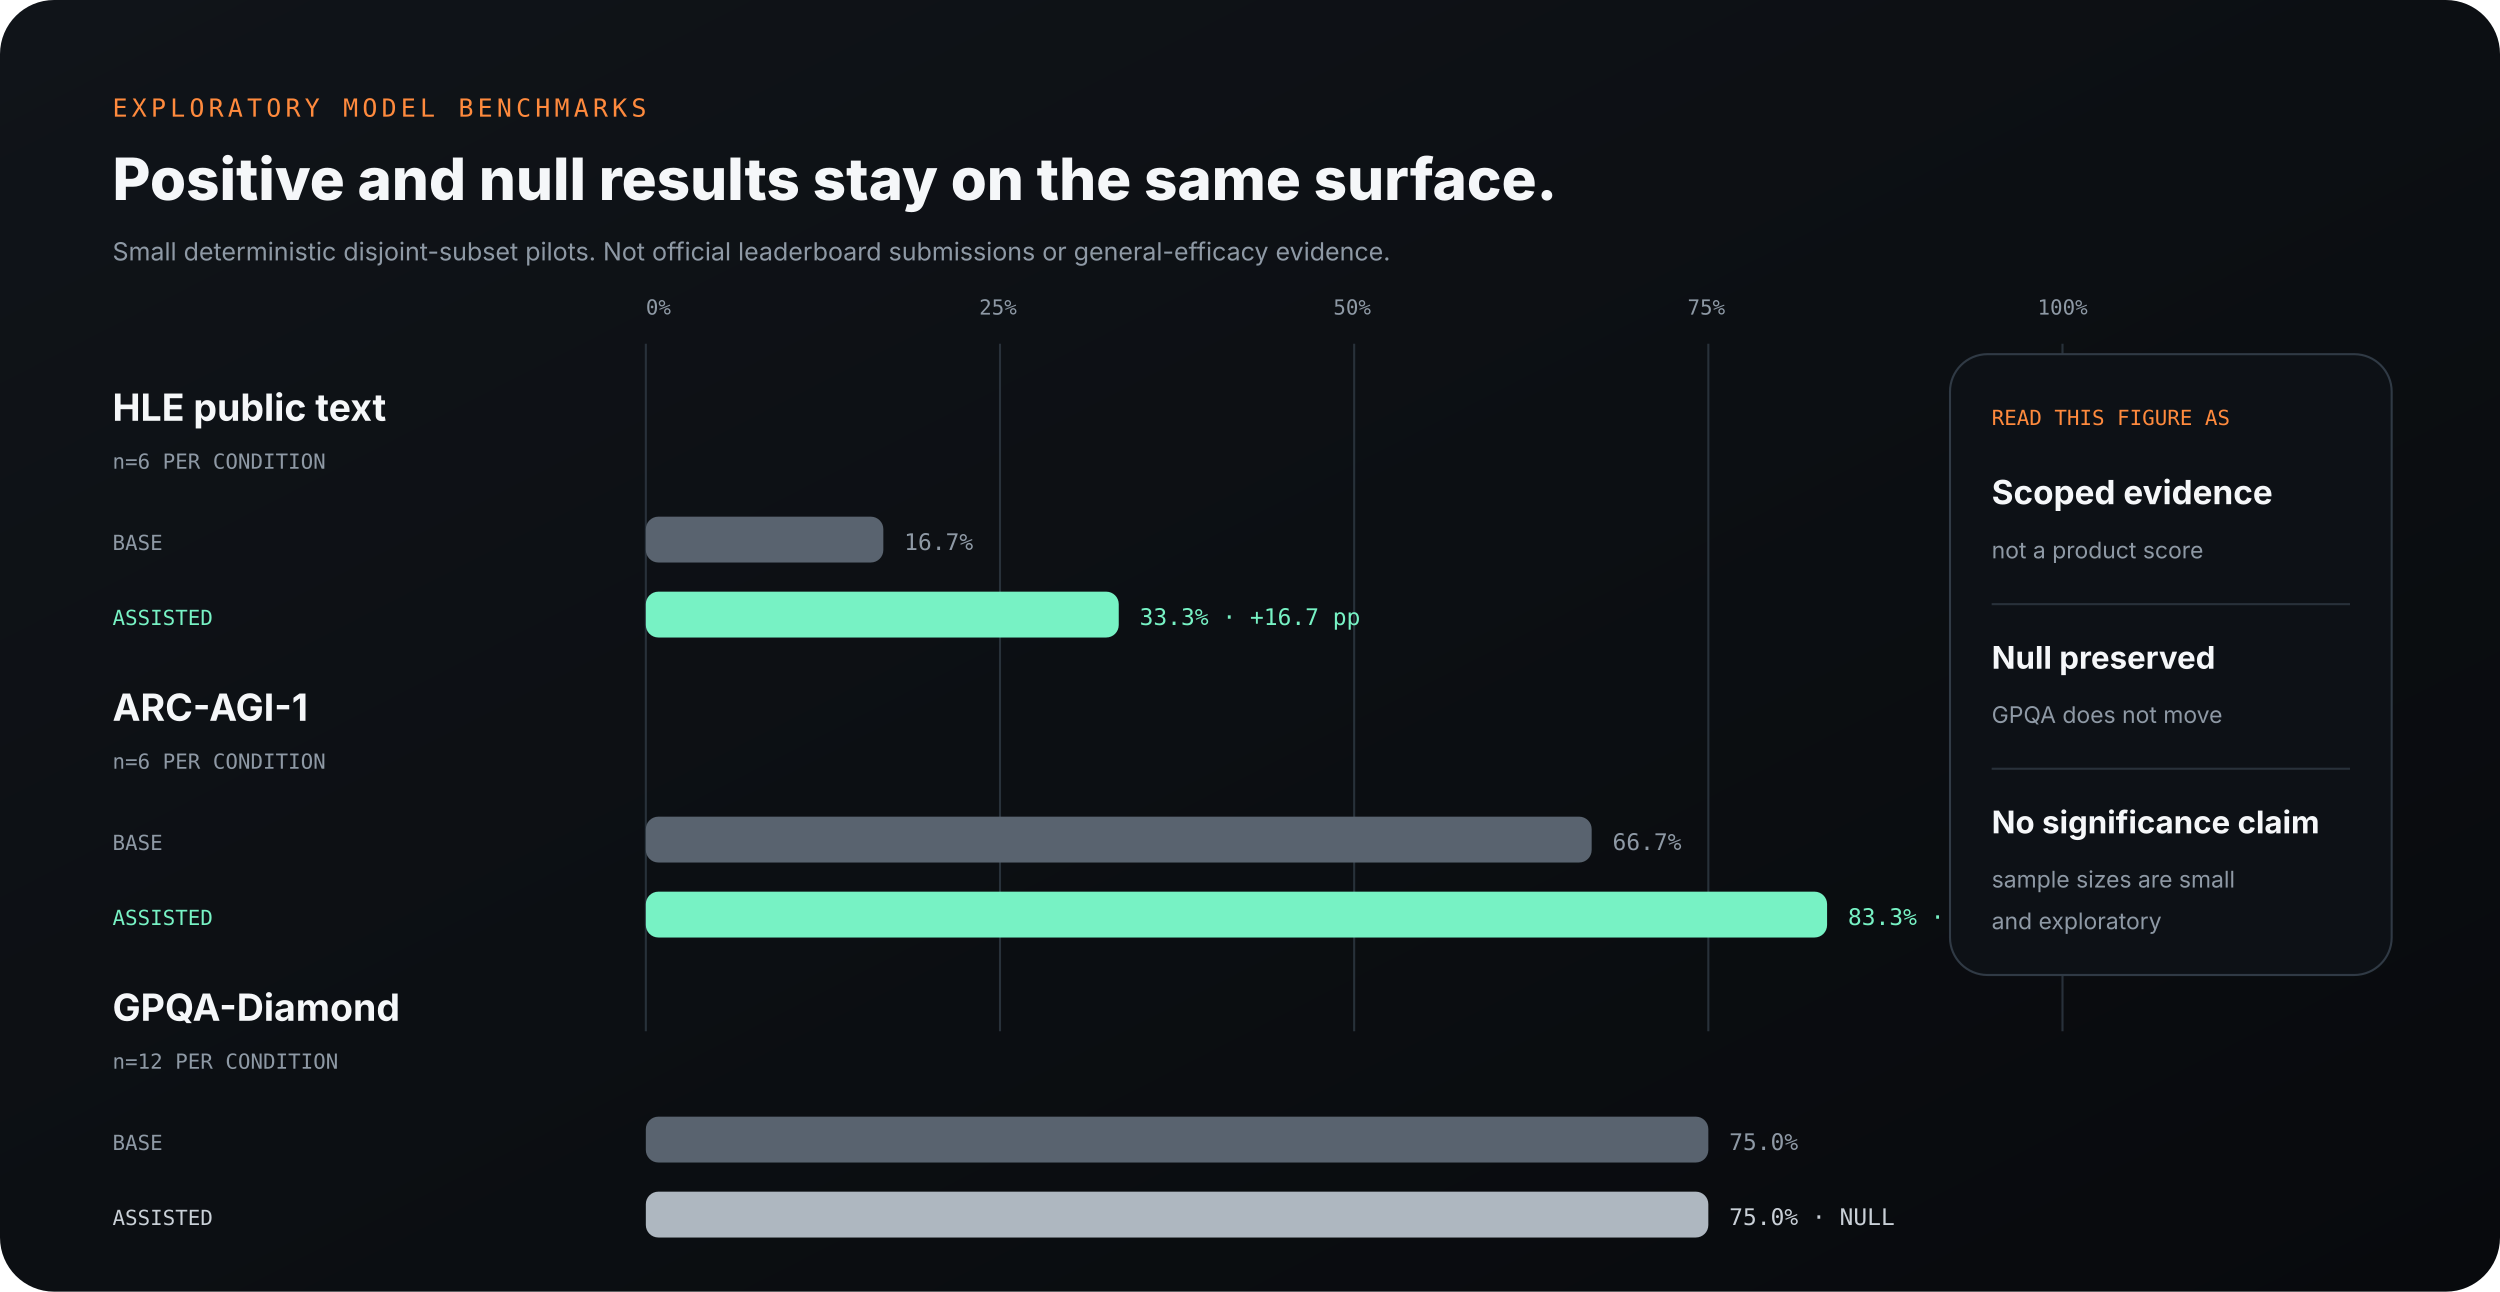
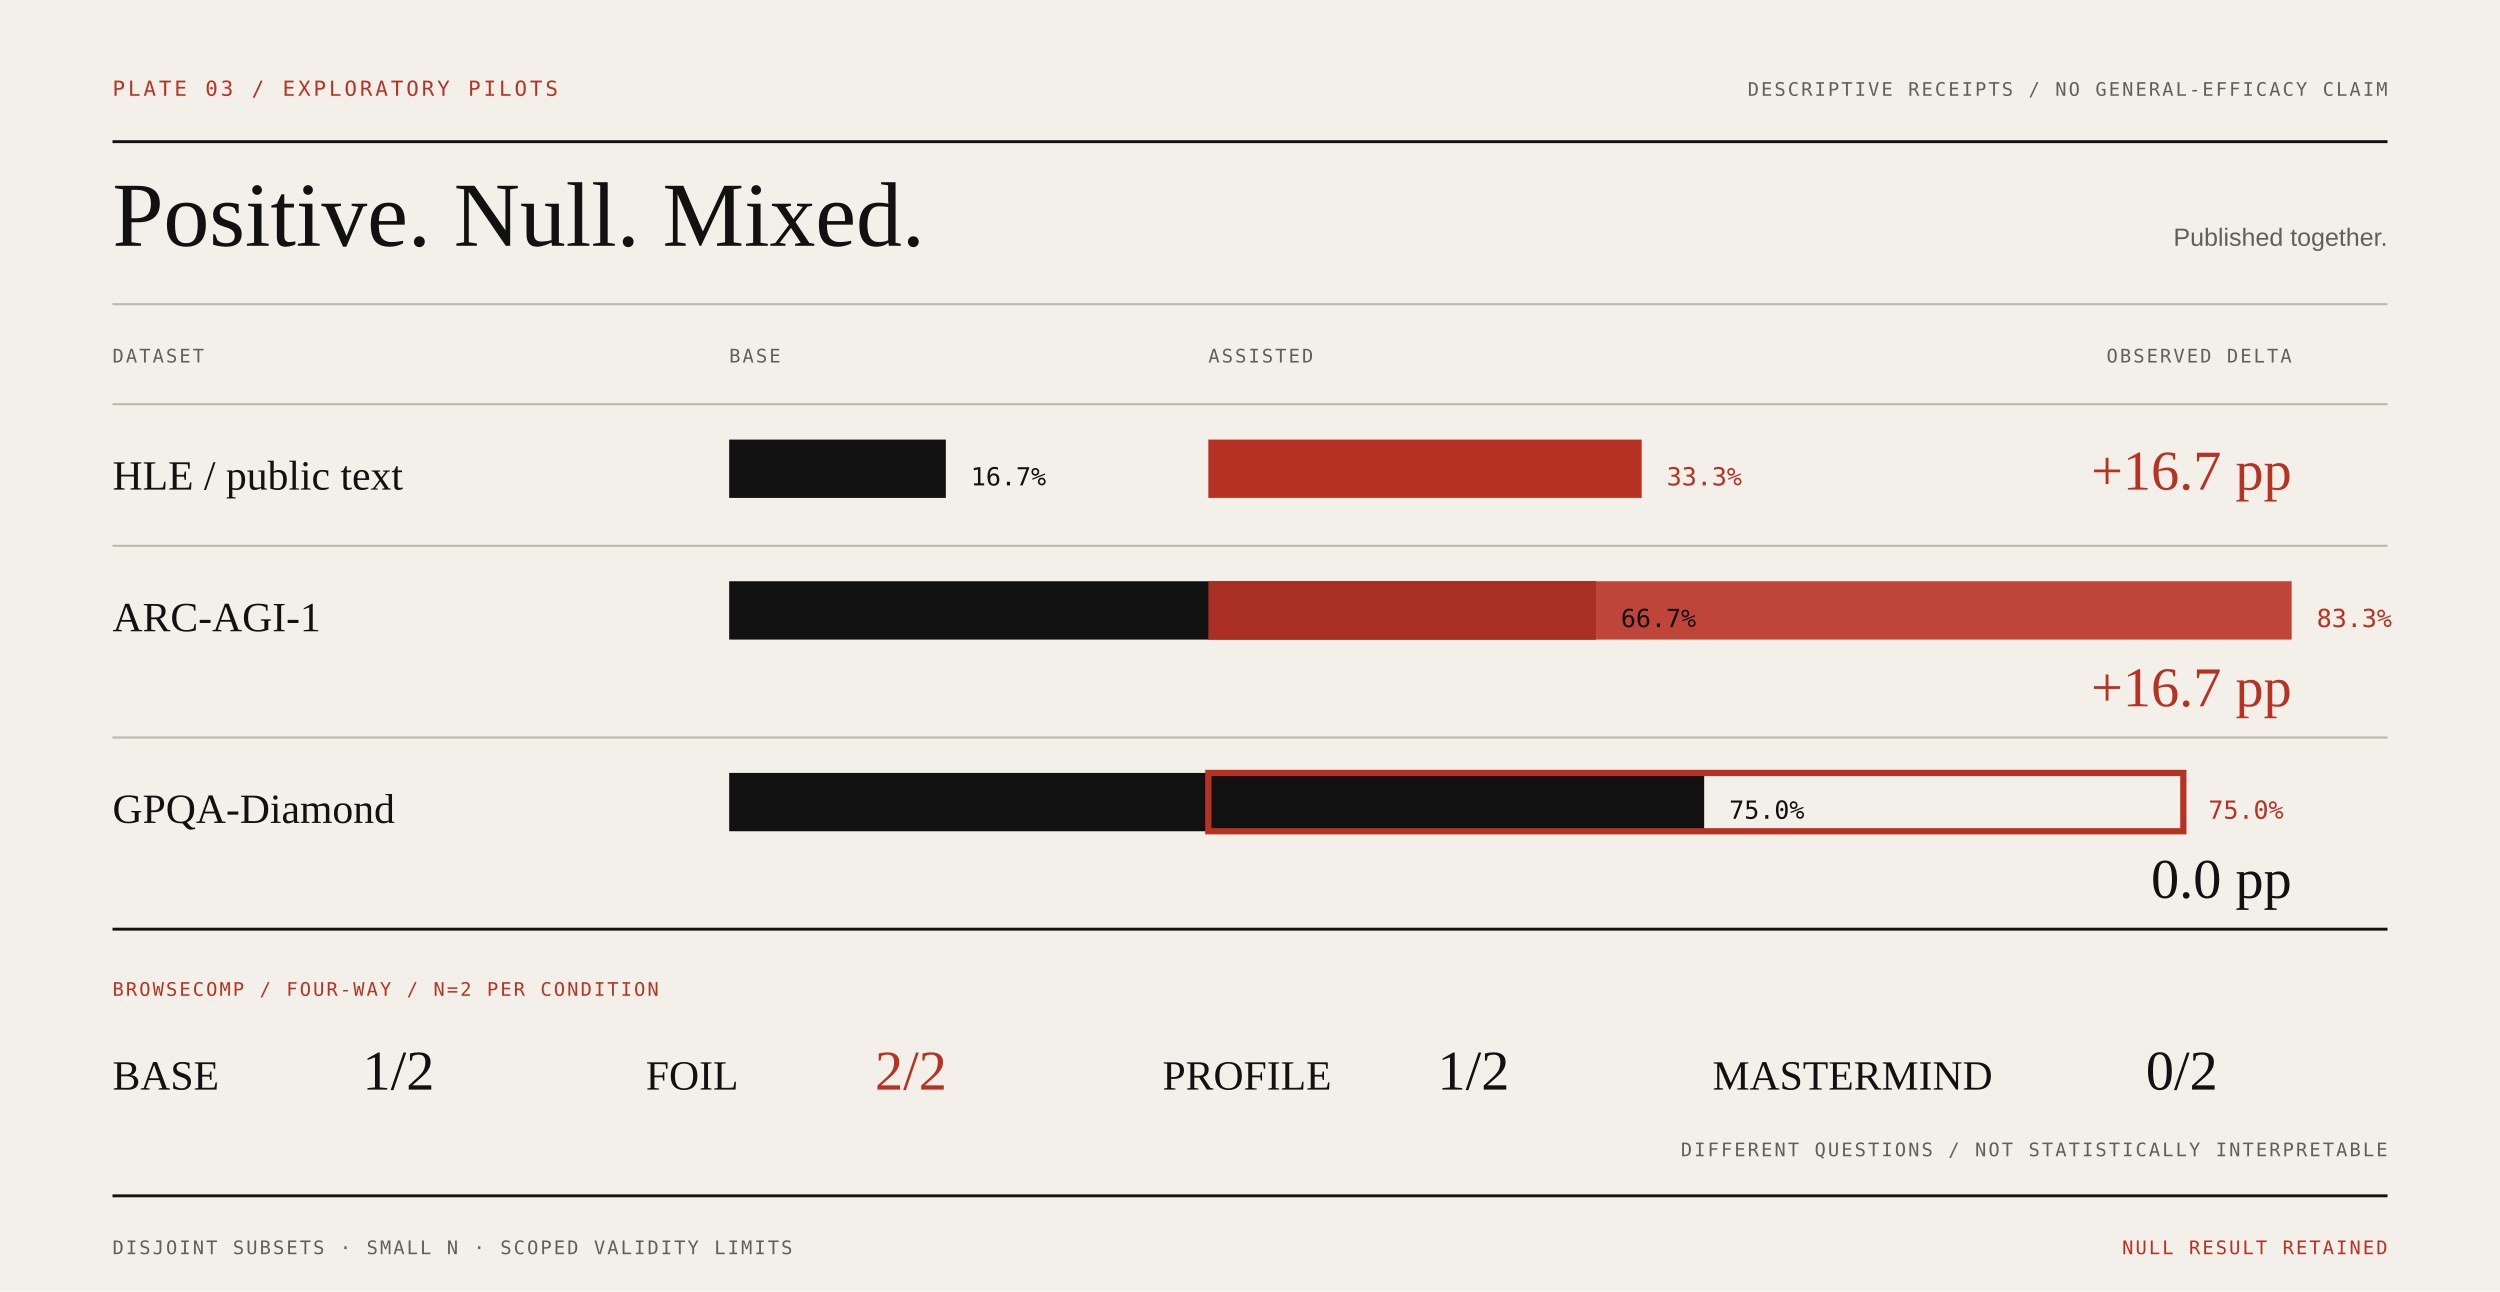
<svg xmlns="http://www.w3.org/2000/svg" viewBox="0 0 1200 620" role="img" aria-labelledby="title desc">
-   <defs>
-     <linearGradient id="bg" x1="0" y1="0" x2="1" y2="1">
-       <stop stop-color="#101419" />
-       <stop offset="1" stop-color="#080a0d" />
-     </linearGradient>
-     <style>.t{font-family:Inter,Arial,sans-serif;fill:#f5f7f9}.m{font-family:ui-monospace,SFMono-Regular,Menlo,monospace}.muted{fill:#8e99a5}.grid{stroke:#28313a;stroke-width:1}.base{fill:#59636f}.assist{fill:#77f2c4}.null{fill:#aeb7c0}.card{fill:#0d1116;stroke:#303a45}</style>
-   </defs>
-   <rect width="1200" height="620" rx="26" fill="url(#bg)" />
-   <text x="54" y="56" class="m" font-size="12" fill="#ff8a3d" letter-spacing="2">EXPLORATORY MODEL BENCHMARKS</text>
-   <text x="54" y="96" class="t" font-size="28" font-weight="800">Positive and null results stay on the same surface.</text>
-   <text x="54" y="125" class="muted" font-family="Inter,Arial" font-size="12">Small deterministic disjoint-subset pilots. Not official leaderboard submissions or general-efficacy evidence.</text>
-   <g transform="translate(310 165)">
-     <path class="grid" d="M0 0v330M170 0v330M340 0v330M510 0v330M680 0v330" />
-     <text x="0" y="-14" class="m muted" font-size="10">0%</text>
-     <text x="160" y="-14" class="m muted" font-size="10">25%</text>
-     <text x="330" y="-14" class="m muted" font-size="10">50%</text>
-     <text x="500" y="-14" class="m muted" font-size="10">75%</text>
-     <text x="668" y="-14" class="m muted" font-size="10">100%</text>
+   <rect width="1200" height="620" fill="#f2f0e9" />
+   <style>
+     .sans{font-family:Arial,Helvetica,sans-serif}.serif{font-family:Georgia,'Times New Roman',serif}.mono{font-family:Consolas,Menlo,monospace}.ink{fill:#111}.muted{fill:#625f59}.red{fill:#b83224}.line{stroke:#bdb8ad;stroke-width:1}.heavy{stroke:#111;stroke-width:1.4}.small{font-size:10px;letter-spacing:1.4px}.micro{font-size:9px;letter-spacing:1px}.body{font-size:12px}.value{font-size:27px}.dataset{font-size:20px}
+   </style>
+   <text x="54" y="46" class="mono red small">PLATE 03 / EXPLORATORY PILOTS</text>
+   <text x="1146" y="46" text-anchor="end" class="mono muted micro">DESCRIPTIVE RECEIPTS / NO GENERAL-EFFICACY CLAIM</text>
+   <line x1="54" y1="68" x2="1146" y2="68" class="heavy" />
+   <text x="54" y="118" class="serif ink" font-size="44">Positive. Null. Mixed.</text>
+   <text x="1146" y="118" text-anchor="end" class="sans muted body">Published together.</text>
+   <line x1="54" y1="146" x2="1146" y2="146" class="line" />
+   <text x="54" y="174" class="mono muted micro">DATASET</text>
+   <text x="350" y="174" class="mono muted micro">BASE</text>
+   <text x="580" y="174" class="mono muted micro">ASSISTED</text>
+   <text x="1100" y="174" text-anchor="end" class="mono muted micro">OBSERVED DELTA</text>
+   <g>
+     <line x1="54" y1="194" x2="1146" y2="194" class="line" />
+     <text x="54" y="235" class="serif ink dataset">HLE / public text</text>
+     <rect x="350" y="211" width="104" height="28" fill="#111" />
+     <rect x="580" y="211" width="208" height="28" fill="#b83224" />
+     <text x="466" y="233" class="mono ink body">16.7%</text>
+     <text x="800" y="233" class="mono red body">33.3%</text>
+     <text x="1100" y="235" text-anchor="end" class="serif red value">+16.7 pp</text>
+     <line x1="54" y1="262" x2="1146" y2="262" class="line" />
+     <text x="54" y="303" class="serif ink dataset">ARC-AGI-1</text>
+     <rect x="350" y="279" width="416" height="28" fill="#111" />
+     <rect x="580" y="279" width="520" height="28" fill="#b83224" opacity=".9" />
+     <text x="778" y="301" class="mono ink body">66.7%</text>
+     <text x="1112" y="301" class="mono red body">83.3%</text>
+     <text x="1100" y="303" text-anchor="end" class="serif red value" transform="translate(0,36)">+16.7 pp</text>
+     <line x1="54" y1="354" x2="1146" y2="354" class="line" />
+     <text x="54" y="395" class="serif ink dataset">GPQA-Diamond</text>
+     <rect x="350" y="371" width="468" height="28" fill="#111" />
+     <rect x="580" y="371" width="468" height="28" fill="none" stroke="#b83224" stroke-width="3" />
+     <text x="830" y="393" class="mono ink body">75.0%</text>
+     <text x="1060" y="393" class="mono red body">75.0%</text>
+     <text x="1100" y="395" text-anchor="end" class="serif ink value" transform="translate(0,36)">0.0 pp</text>
  </g>
-   <g transform="translate(54 178)">
-     <text x="0" y="24" class="t" font-size="18" font-weight="700">HLE public text</text>
-     <text x="0" y="47" class="m muted" font-size="10">n=6 PER CONDITION</text>
-     <text x="0" y="86" class="m muted" font-size="10">BASE</text>
-     <rect x="256" y="70" width="114" height="22" rx="6" class="base" />
-     <text x="380" y="86" class="m muted" font-size="11">16.7%</text>
-     <text x="0" y="122" class="m" font-size="10" fill="#77f2c4">ASSISTED</text>
-     <rect x="256" y="106" width="227" height="22" rx="6" class="assist" />
-     <text x="493" y="122" class="m" font-size="11" fill="#77f2c4">33.3% · +16.7 pp</text>
-   </g>
-   <g transform="translate(54 322)">
-     <text x="0" y="24" class="t" font-size="18" font-weight="700">ARC-AGI-1</text>
-     <text x="0" y="47" class="m muted" font-size="10">n=6 PER CONDITION</text>
-     <text x="0" y="86" class="m muted" font-size="10">BASE</text>
-     <rect x="256" y="70" width="454" height="22" rx="6" class="base" />
-     <text x="720" y="86" class="m muted" font-size="11">66.7%</text>
-     <text x="0" y="122" class="m" font-size="10" fill="#77f2c4">ASSISTED</text>
-     <rect x="256" y="106" width="567" height="22" rx="6" class="assist" />
-     <text x="833" y="122" class="m" font-size="11" fill="#77f2c4">83.3% · +16.7 pp</text>
-   </g>
-   <g transform="translate(54 466)">
-     <text x="0" y="24" class="t" font-size="18" font-weight="700">GPQA-Diamond</text>
-     <text x="0" y="47" class="m muted" font-size="10">n=12 PER CONDITION</text>
-     <text x="0" y="86" class="m muted" font-size="10">BASE</text>
-     <rect x="256" y="70" width="510" height="22" rx="6" class="base" />
-     <text x="776" y="86" class="m muted" font-size="11">75.0%</text>
-     <text x="0" y="122" class="m" font-size="10" fill="#c9d0d7">ASSISTED</text>
-     <rect x="256" y="106" width="510" height="22" rx="6" class="null" />
-     <text x="776" y="122" class="m" font-size="11" fill="#c9d0d7">75.0% · NULL</text>
-   </g>
-   <g transform="translate(936 170)">
-     <rect class="card" width="212" height="298" rx="18" />
-     <text x="20" y="34" class="m" font-size="10" fill="#ff8a3d">READ THIS FIGURE AS</text>
-     <text x="20" y="72" class="t" font-size="16" font-weight="700">Scoped evidence</text>
-     <text x="20" y="98" class="muted" font-family="Inter,Arial" font-size="11">not a product score</text>
-     <path d="M20 120h172" class="grid" />
-     <text x="20" y="151" class="t" font-size="15" font-weight="700">Null preserved</text>
-     <text x="20" y="177" class="muted" font-family="Inter,Arial" font-size="11">GPQA does not move</text>
-     <path d="M20 199h172" class="grid" />
-     <text x="20" y="230" class="t" font-size="15" font-weight="700">No significance claim</text>
-     <text x="20" y="256" class="muted" font-family="Inter,Arial" font-size="11">sample sizes are small</text>
-     <text x="20" y="276" class="muted" font-family="Inter,Arial" font-size="11">and exploratory</text>
-   </g>
+   <line x1="54" y1="446" x2="1146" y2="446" class="heavy" />
+   <text x="54" y="478" class="mono red micro">BROWSECOMP / FOUR-WAY / N=2 PER CONDITION</text>
+   <text x="54" y="523" class="serif ink dataset">BASE</text>
+   <text x="174" y="523" class="serif ink value">1/2</text>
+   <text x="310" y="523" class="serif ink dataset">FOIL</text>
+   <text x="420" y="523" class="serif red value">2/2</text>
+   <text x="558" y="523" class="serif ink dataset">PROFILE</text>
+   <text x="690" y="523" class="serif ink value">1/2</text>
+   <text x="822" y="523" class="serif ink dataset">MASTERMIND</text>
+   <text x="1030" y="523" class="serif ink value">0/2</text>
+   <text x="1146" y="555" text-anchor="end" class="mono muted micro">DIFFERENT QUESTIONS / NOT STATISTICALLY INTERPRETABLE</text>
+   <line x1="54" y1="574" x2="1146" y2="574" class="heavy" />
+   <text x="54" y="602" class="mono muted micro">DISJOINT SUBSETS · SMALL N · SCOPED VALIDITY LIMITS</text>
+   <text x="1146" y="602" text-anchor="end" class="mono red micro">NULL RESULT RETAINED</text>
</svg>
